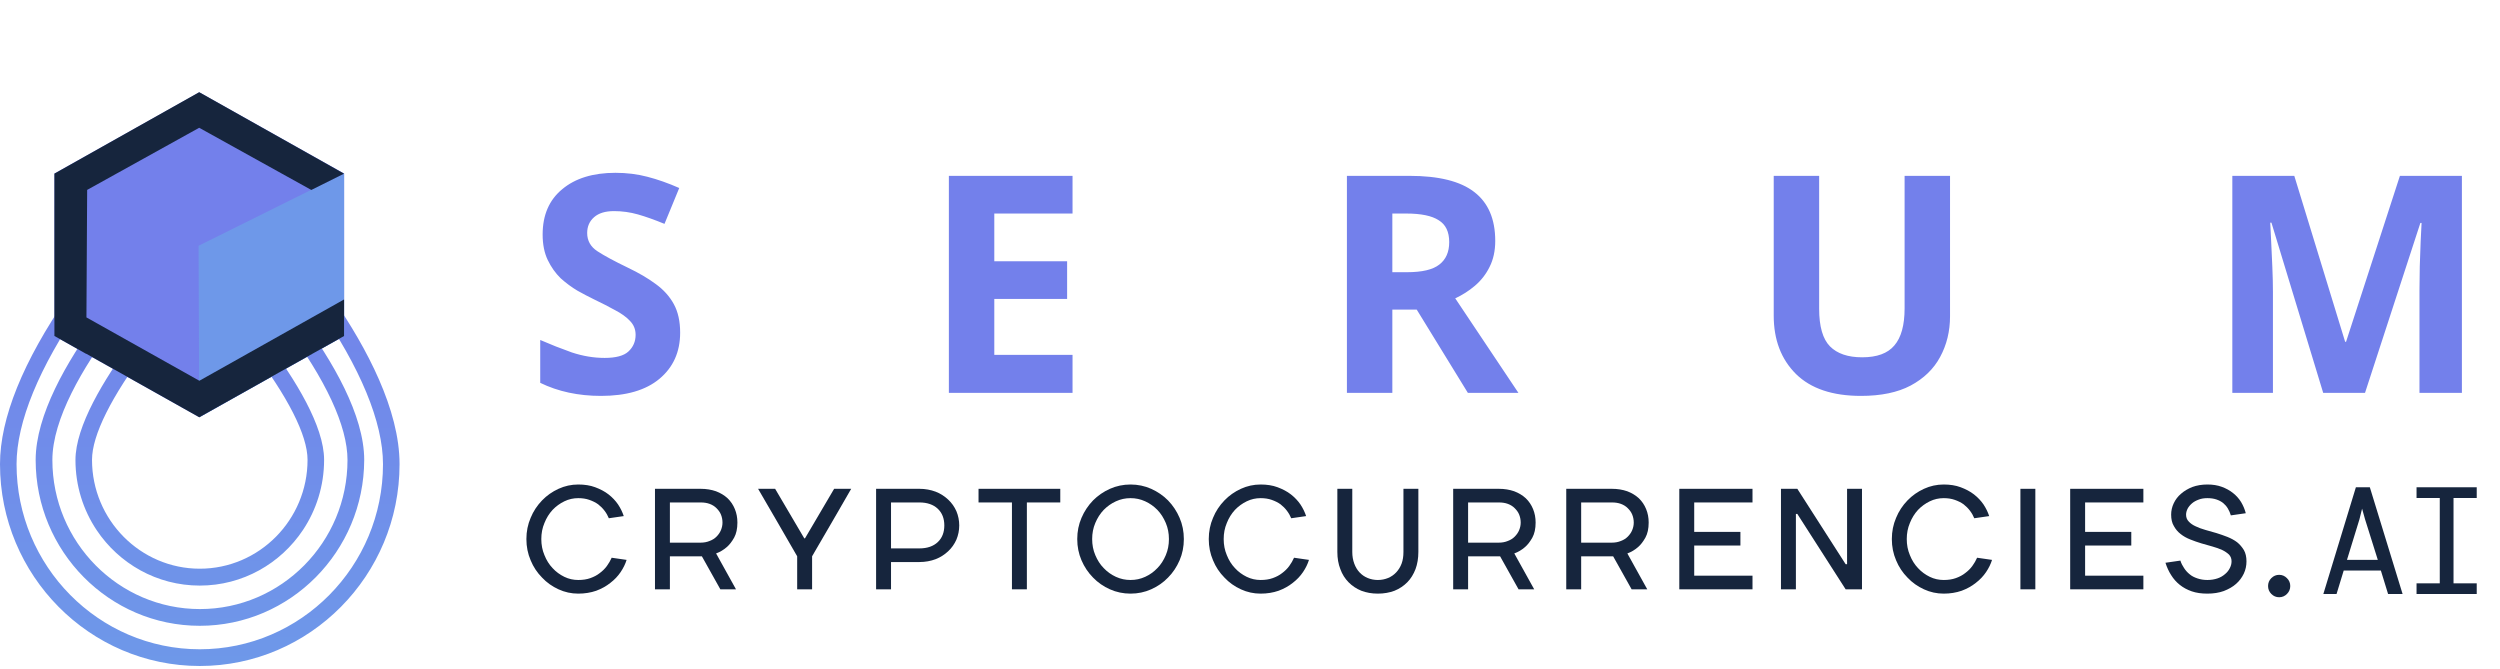
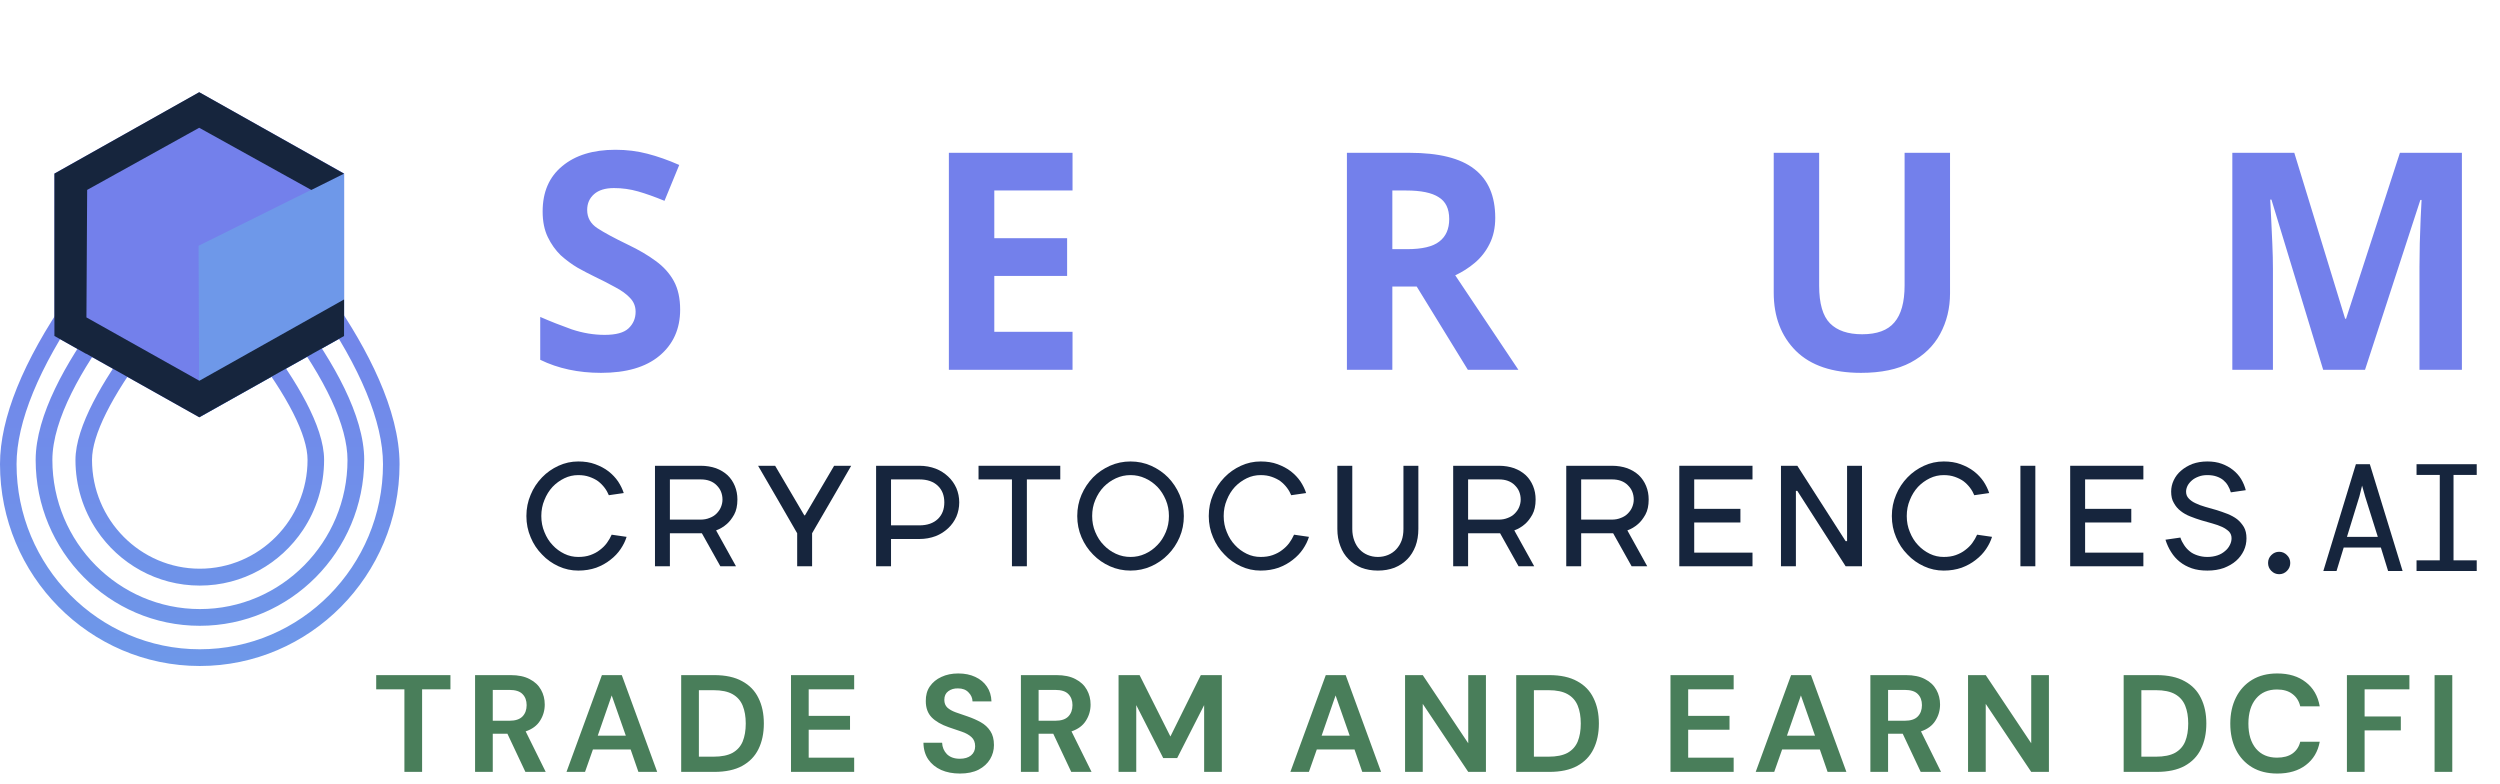
- <svg xmlns="http://www.w3.org/2000/svg" width="217" height="58" viewBox="0 0 217 58" fill="none">
+ <svg xmlns="http://www.w3.org/2000/svg" width="217" height="68" viewBox="0 0 217 68" fill="none">
  <path fill-rule="evenodd" clip-rule="evenodd" d="M0 40.291C0 49.95 7.779 57.808 17.341 57.808C26.902 57.808 34.681 49.95 34.681 40.291C34.681 30.828 23.323 18.908 22.84 18.406C22.564 18.113 22.108 18.113 21.817 18.392C21.527 18.671 21.527 19.132 21.804 19.425C21.831 19.453 24.719 22.467 27.565 26.557C31.282 31.903 33.244 36.648 33.244 40.291C33.244 49.154 26.115 56.357 17.341 56.357C8.567 56.357 1.437 49.141 1.437 40.291C1.437 36.648 3.385 31.903 7.074 26.557C9.893 22.467 12.753 19.453 12.781 19.425C13.057 19.132 13.057 18.671 12.767 18.392C12.477 18.113 12.021 18.113 11.745 18.406C11.62 18.531 8.788 21.518 5.9 25.706C1.99 31.386 0 36.3 0 40.291ZM17.34 54.319C9.479 54.319 3.095 47.857 3.095 39.929C3.095 32.168 13.817 21.337 14.273 20.89C14.549 20.611 15.019 20.611 15.296 20.89C15.572 21.17 15.572 21.644 15.296 21.923L15.295 21.924C15.163 22.057 4.546 32.79 4.546 39.929C4.546 47.061 10.294 52.867 17.354 52.867C24.415 52.867 30.163 47.061 30.163 39.929C30.163 36.998 28.284 32.95 24.719 28.19C22.006 24.578 19.28 21.831 19.207 21.757L19.206 21.756C18.916 21.477 18.916 21.016 19.206 20.723C19.482 20.43 19.938 20.43 20.228 20.723C20.698 21.183 31.614 32.154 31.614 39.929C31.586 47.857 25.203 54.319 17.34 54.319ZM17.341 50.829C13.612 50.829 10.322 48.913 8.383 46.005C7.226 44.268 6.55 42.177 6.55 39.928C6.55 34.079 16.318 23.751 16.733 23.318L17.244 22.774L17.769 23.304C18.197 23.737 28.132 34.065 28.132 39.914C28.132 42.169 27.455 44.265 26.296 46.005C24.357 48.915 21.068 50.829 17.341 50.829ZM17.258 24.881C16.401 25.817 14.605 27.84 12.823 30.213C9.658 34.428 7.987 37.778 7.987 39.914C7.987 45.12 12.187 49.363 17.341 49.363C22.495 49.363 26.695 45.12 26.695 39.914C26.695 37.778 24.995 34.428 21.776 30.213C19.966 27.854 18.128 25.817 17.258 24.881Z" fill="url(#paint0_linear)" />
  <path d="M17.297 8.011L29.869 15.063V29.165L17.297 36.216L4.726 29.165V15.063L17.297 8.011Z" fill="#7380EB" />
  <path d="M17.236 21.333L29.867 15.06L29.87 29.161L17.293 36.226L17.236 21.333Z" fill="#6E98E9" />
  <path fill-rule="evenodd" clip-rule="evenodd" d="M17.29 11.09L27.022 16.488L29.861 15.074L17.299 8.008L17.29 8.013L17.28 8.008L4.718 15.074L4.725 15.078L4.723 29.162L7.485 30.718L7.485 30.635V30.704L17.304 36.222V36.214L29.864 29.166V27.587V25.993L17.304 33.05V33.049L7.502 27.551L7.565 16.488L7.561 16.486L17.29 11.09Z" fill="#16253D" />
-   <path d="M50.194 51.527C50.762 51.527 51.28 51.44 51.749 51.278C52.217 51.103 52.625 50.879 52.982 50.592C53.34 50.318 53.636 50.007 53.871 49.657C54.105 49.309 54.278 48.96 54.389 48.598L53.093 48.411C52.982 48.66 52.847 48.897 52.674 49.134C52.501 49.371 52.291 49.57 52.057 49.745C51.823 49.932 51.551 50.069 51.243 50.181C50.934 50.293 50.577 50.343 50.194 50.343C49.775 50.343 49.367 50.256 48.985 50.069C48.603 49.882 48.257 49.633 47.961 49.309C47.665 48.997 47.431 48.623 47.258 48.187C47.073 47.751 46.986 47.29 46.986 46.791C46.986 46.293 47.073 45.831 47.258 45.395C47.431 44.959 47.665 44.585 47.961 44.261C48.257 43.95 48.603 43.7 48.985 43.514C49.367 43.327 49.775 43.239 50.194 43.239C50.552 43.239 50.873 43.289 51.156 43.389C51.44 43.489 51.699 43.613 51.921 43.775C52.131 43.937 52.316 44.124 52.477 44.336C52.637 44.548 52.76 44.772 52.847 44.984L54.142 44.797C54.031 44.461 53.871 44.124 53.649 43.788C53.426 43.464 53.155 43.177 52.822 42.915C52.489 42.654 52.094 42.454 51.662 42.292C51.23 42.13 50.737 42.055 50.194 42.055C49.59 42.055 49.022 42.18 48.479 42.429C47.936 42.678 47.455 43.015 47.048 43.439C46.629 43.875 46.295 44.373 46.061 44.947C45.814 45.52 45.691 46.131 45.691 46.791C45.691 47.452 45.814 48.062 46.061 48.636C46.295 49.209 46.629 49.707 47.048 50.131C47.455 50.567 47.936 50.904 48.479 51.153C49.022 51.402 49.59 51.527 50.194 51.527Z" fill="#16253D" />
-   <path fill-rule="evenodd" clip-rule="evenodd" d="M58.147 48.287H60.923L62.527 51.153H63.884L62.157 48.038C62.502 47.913 62.811 47.726 63.082 47.489C63.317 47.29 63.526 47.016 63.724 46.666C63.909 46.33 64.007 45.894 64.007 45.358C64.007 44.934 63.934 44.548 63.785 44.186C63.637 43.825 63.428 43.514 63.156 43.252C62.873 42.99 62.539 42.791 62.145 42.641C61.75 42.504 61.306 42.429 60.825 42.429H56.852V51.153H58.147V48.287ZM60.8 47.103H58.147V43.613H60.825C61.108 43.613 61.367 43.651 61.602 43.738C61.836 43.825 62.034 43.95 62.194 44.112C62.354 44.274 62.49 44.448 62.576 44.66C62.663 44.872 62.712 45.109 62.712 45.358C62.712 45.595 62.663 45.807 62.576 46.019C62.49 46.23 62.354 46.417 62.194 46.579C62.034 46.741 61.836 46.866 61.602 46.953C61.367 47.053 61.096 47.103 60.8 47.103Z" fill="#16253D" />
-   <path d="M70.49 48.287V51.153H69.195V48.287C68.639 47.327 68.072 46.343 67.504 45.358C66.924 44.373 66.357 43.401 65.802 42.429H67.282L69.811 46.729H69.873L72.402 42.429H73.883C73.532 43.042 73.177 43.656 72.82 44.272L72.82 44.273L72.819 44.275C72.611 44.634 72.401 44.995 72.192 45.358C71.696 46.201 71.209 47.044 70.73 47.871L70.49 48.287Z" fill="#16253D" />
-   <path fill-rule="evenodd" clip-rule="evenodd" d="M83.262 45.607C83.262 45.171 83.176 44.76 83.016 44.373C82.843 43.987 82.609 43.651 82.3 43.364C81.992 43.077 81.634 42.84 81.214 42.678C80.783 42.517 80.314 42.429 79.808 42.429H76.045V51.153H77.341V48.785H79.808C80.314 48.785 80.783 48.698 81.214 48.536C81.634 48.374 81.992 48.137 82.3 47.85C82.609 47.564 82.843 47.227 83.016 46.841C83.176 46.455 83.262 46.043 83.262 45.607ZM81.967 45.607C81.967 46.205 81.782 46.691 81.4 47.053C81.017 47.414 80.487 47.601 79.808 47.601H77.341V43.613H79.808C80.487 43.613 81.017 43.8 81.4 44.161C81.782 44.523 81.967 45.009 81.967 45.607Z" fill="#16253D" />
-   <path d="M87.837 43.613H84.937V42.429H92.032V43.613H89.132V51.153H87.837V43.613Z" fill="#16253D" />
-   <path fill-rule="evenodd" clip-rule="evenodd" d="M102.758 46.791C102.758 46.131 102.635 45.52 102.388 44.947C102.141 44.373 101.808 43.875 101.389 43.439C100.969 43.015 100.476 42.678 99.92 42.429C99.366 42.18 98.761 42.055 98.131 42.055C97.502 42.055 96.898 42.18 96.343 42.429C95.787 42.678 95.294 43.015 94.875 43.439C94.455 43.875 94.122 44.373 93.875 44.947C93.628 45.52 93.505 46.131 93.505 46.791C93.505 47.452 93.628 48.062 93.875 48.636C94.122 49.209 94.455 49.707 94.875 50.131C95.294 50.567 95.787 50.904 96.343 51.153C96.898 51.402 97.502 51.527 98.131 51.527C98.761 51.527 99.366 51.402 99.92 51.153C100.476 50.904 100.969 50.567 101.389 50.131C101.808 49.707 102.141 49.209 102.388 48.636C102.635 48.062 102.758 47.452 102.758 46.791ZM94.8 46.791C94.8 46.293 94.887 45.831 95.072 45.395C95.257 44.959 95.492 44.585 95.8 44.261C96.108 43.95 96.454 43.7 96.861 43.514C97.268 43.327 97.687 43.239 98.131 43.239C98.575 43.239 98.995 43.327 99.402 43.514C99.81 43.7 100.155 43.95 100.463 44.261C100.772 44.585 101.006 44.959 101.191 45.395C101.376 45.831 101.463 46.293 101.463 46.791C101.463 47.29 101.376 47.751 101.191 48.187C101.006 48.623 100.772 48.997 100.463 49.309C100.155 49.633 99.81 49.882 99.402 50.069C98.995 50.256 98.575 50.343 98.131 50.343C97.687 50.343 97.268 50.256 96.861 50.069C96.454 49.882 96.108 49.633 95.8 49.309C95.492 48.997 95.257 48.623 95.072 48.187C94.887 47.751 94.8 47.29 94.8 46.791Z" fill="#16253D" />
-   <path d="M110.978 51.278C110.51 51.44 109.992 51.527 109.424 51.527C108.819 51.527 108.252 51.402 107.709 51.153C107.167 50.904 106.685 50.567 106.279 50.131C105.859 49.707 105.525 49.209 105.291 48.636C105.044 48.062 104.921 47.452 104.921 46.791C104.921 46.131 105.044 45.52 105.291 44.947C105.525 44.373 105.859 43.875 106.279 43.439C106.685 43.015 107.167 42.678 107.709 42.429C108.252 42.18 108.819 42.055 109.424 42.055C109.967 42.055 110.461 42.13 110.892 42.292C111.324 42.454 111.719 42.654 112.052 42.915C112.385 43.177 112.657 43.464 112.879 43.788C113.101 44.124 113.261 44.461 113.372 44.797L112.077 44.984C111.991 44.772 111.867 44.548 111.707 44.336C111.546 44.124 111.361 43.937 111.151 43.775C110.929 43.613 110.67 43.489 110.386 43.389C110.103 43.289 109.782 43.239 109.424 43.239C109.005 43.239 108.597 43.327 108.215 43.514C107.833 43.7 107.487 43.95 107.191 44.261C106.895 44.585 106.66 44.959 106.488 45.395C106.303 45.831 106.216 46.293 106.216 46.791C106.216 47.29 106.303 47.751 106.488 48.187C106.66 48.623 106.895 48.997 107.191 49.309C107.487 49.633 107.833 49.882 108.215 50.069C108.597 50.256 109.005 50.343 109.424 50.343C109.806 50.343 110.164 50.293 110.472 50.181C110.781 50.069 111.052 49.932 111.287 49.745C111.521 49.57 111.731 49.371 111.904 49.134C112.077 48.897 112.213 48.66 112.323 48.411L113.618 48.598C113.508 48.96 113.335 49.309 113.101 49.657C112.866 50.007 112.57 50.318 112.213 50.592C111.855 50.879 111.448 51.103 110.978 51.278Z" fill="#16253D" />
-   <path d="M119.598 50.343C119.277 50.343 118.981 50.281 118.71 50.169C118.438 50.056 118.204 49.894 118.007 49.682C117.809 49.471 117.661 49.221 117.55 48.922C117.439 48.623 117.378 48.287 117.378 47.913V42.429H116.082V47.913C116.082 48.461 116.169 48.96 116.341 49.396C116.501 49.844 116.749 50.231 117.057 50.542C117.365 50.854 117.735 51.103 118.167 51.278C118.599 51.44 119.067 51.527 119.598 51.527C120.129 51.527 120.61 51.44 121.041 51.278C121.474 51.103 121.843 50.854 122.152 50.542C122.461 50.231 122.695 49.844 122.868 49.396C123.028 48.96 123.114 48.461 123.114 47.913V42.429H121.819V47.913C121.819 48.287 121.769 48.623 121.659 48.922C121.547 49.221 121.387 49.471 121.19 49.682C120.992 49.894 120.758 50.056 120.487 50.169C120.215 50.281 119.919 50.343 119.598 50.343Z" fill="#16253D" />
-   <path fill-rule="evenodd" clip-rule="evenodd" d="M130.208 48.287H127.431V51.153H126.136V42.429H130.109C130.59 42.429 131.034 42.504 131.429 42.641C131.824 42.791 132.157 42.99 132.441 43.252C132.712 43.514 132.922 43.825 133.07 44.186C133.218 44.548 133.292 44.934 133.292 45.358C133.292 45.894 133.193 46.33 133.008 46.666C132.811 47.016 132.601 47.29 132.367 47.489C132.096 47.726 131.787 47.913 131.441 48.038L133.169 51.153H131.811L130.208 48.287ZM127.431 47.103H130.084C130.381 47.103 130.652 47.053 130.886 46.953C131.12 46.866 131.318 46.741 131.478 46.579C131.639 46.417 131.775 46.23 131.861 46.019C131.947 45.807 131.997 45.595 131.997 45.358C131.997 45.109 131.947 44.872 131.861 44.66C131.775 44.448 131.639 44.274 131.478 44.112C131.318 43.95 131.12 43.825 130.886 43.738C130.652 43.651 130.393 43.613 130.109 43.613H127.431V47.103Z" fill="#16253D" />
-   <path fill-rule="evenodd" clip-rule="evenodd" d="M137.245 48.287H140.021L141.625 51.153H142.982L141.255 48.038C141.601 47.913 141.909 47.726 142.18 47.489C142.414 47.29 142.624 47.016 142.821 46.666C143.006 46.33 143.105 45.894 143.105 45.358C143.105 44.934 143.032 44.548 142.883 44.186C142.735 43.825 142.525 43.514 142.254 43.252C141.97 42.99 141.637 42.791 141.243 42.641C140.847 42.504 140.403 42.429 139.922 42.429H135.95V51.153H137.245V48.287ZM139.897 47.103H137.245V43.613H139.922C140.206 43.613 140.465 43.651 140.7 43.738C140.934 43.825 141.131 43.95 141.291 44.112C141.452 44.274 141.588 44.448 141.674 44.66C141.761 44.872 141.81 45.109 141.81 45.358C141.81 45.595 141.761 45.807 141.674 46.019C141.588 46.23 141.452 46.417 141.291 46.579C141.131 46.741 140.934 46.866 140.7 46.953C140.465 47.053 140.194 47.103 139.897 47.103Z" fill="#16253D" />
-   <path d="M147.058 49.969H152.117V51.153H145.763V42.429H152.117V43.613H147.058V46.168H151.068V47.352H147.058V49.969Z" fill="#16253D" />
-   <path d="M160.202 48.972L156.008 42.429H154.588V51.153H155.884V44.61H156.008L160.202 51.153H161.621V42.429H160.326V48.972H160.202Z" fill="#16253D" />
-   <path d="M170.269 51.278C169.8 51.44 169.282 51.527 168.715 51.527C168.11 51.527 167.543 51.402 167 51.153C166.457 50.904 165.975 50.567 165.568 50.131C165.149 49.707 164.816 49.209 164.581 48.636C164.335 48.062 164.212 47.452 164.212 46.791C164.212 46.131 164.335 45.52 164.581 44.947C164.816 44.373 165.149 43.875 165.568 43.439C165.975 43.015 166.457 42.678 167 42.429C167.543 42.18 168.11 42.055 168.715 42.055C169.257 42.055 169.751 42.13 170.183 42.292C170.614 42.454 171.009 42.654 171.342 42.915C171.676 43.177 171.947 43.464 172.169 43.788C172.391 44.124 172.551 44.461 172.662 44.797L171.367 44.984C171.281 44.772 171.157 44.548 170.997 44.336C170.836 44.124 170.651 43.937 170.441 43.775C170.219 43.613 169.961 43.489 169.676 43.389C169.393 43.289 169.073 43.239 168.715 43.239C168.295 43.239 167.888 43.327 167.505 43.514C167.123 43.7 166.778 43.95 166.481 44.261C166.185 44.585 165.951 44.959 165.778 45.395C165.593 45.831 165.507 46.293 165.507 46.791C165.507 47.29 165.593 47.751 165.778 48.187C165.951 48.623 166.185 48.997 166.481 49.309C166.778 49.633 167.123 49.882 167.505 50.069C167.888 50.256 168.295 50.343 168.715 50.343C169.097 50.343 169.454 50.293 169.763 50.181C170.071 50.069 170.342 49.932 170.577 49.745C170.812 49.57 171.021 49.371 171.194 49.134C171.367 48.897 171.503 48.66 171.613 48.411L172.909 48.598C172.798 48.96 172.626 49.309 172.391 49.657C172.156 50.007 171.861 50.318 171.503 50.592C171.145 50.879 170.738 51.103 170.269 51.278Z" fill="#16253D" />
-   <path d="M176.668 42.429H175.372V51.153H176.668V42.429Z" fill="#16253D" />
-   <path d="M180.987 49.969H186.045V51.153H179.692V42.429H186.045V43.613H180.987V46.168H184.996V47.352H180.987V49.969Z" fill="#16253D" />
-   <path d="M193.699 48.723C193.699 48.922 193.649 49.122 193.55 49.309C193.452 49.508 193.317 49.682 193.132 49.832C192.946 49.994 192.737 50.119 192.477 50.206C192.218 50.293 191.923 50.343 191.602 50.343C191.281 50.343 190.997 50.293 190.738 50.206C190.479 50.119 190.244 50.007 190.059 49.844C189.874 49.695 189.714 49.52 189.578 49.309C189.443 49.109 189.331 48.897 189.258 48.66L187.962 48.847C188.085 49.234 188.245 49.595 188.456 49.919C188.665 50.256 188.912 50.53 189.208 50.767C189.504 51.004 189.85 51.191 190.244 51.328C190.639 51.465 191.096 51.527 191.602 51.527C192.132 51.527 192.601 51.452 193.02 51.303C193.44 51.141 193.798 50.941 194.093 50.679C194.377 50.43 194.599 50.131 194.76 49.795C194.92 49.458 194.994 49.097 194.994 48.723C194.994 48.337 194.92 48.013 194.772 47.751C194.612 47.489 194.414 47.252 194.18 47.065C193.933 46.878 193.649 46.729 193.341 46.604C193.02 46.48 192.699 46.367 192.379 46.268C192.164 46.212 191.954 46.15 191.749 46.09L191.748 46.089C191.635 46.057 191.525 46.024 191.417 45.994C191.096 45.906 190.812 45.794 190.577 45.682C190.331 45.57 190.133 45.433 189.986 45.271C189.825 45.109 189.751 44.909 189.751 44.672C189.751 44.498 189.8 44.324 189.887 44.149C189.973 43.987 190.109 43.825 190.269 43.688C190.43 43.551 190.615 43.451 190.849 43.364C191.071 43.277 191.318 43.239 191.602 43.239C191.897 43.239 192.156 43.277 192.379 43.352C192.601 43.426 192.798 43.526 192.971 43.663C193.132 43.8 193.267 43.95 193.378 44.137C193.489 44.324 193.576 44.523 193.637 44.735L194.933 44.548C194.847 44.211 194.711 43.887 194.526 43.576C194.34 43.277 194.106 43.015 193.822 42.791C193.539 42.566 193.218 42.392 192.847 42.255C192.477 42.118 192.058 42.055 191.602 42.055C191.12 42.055 190.688 42.13 190.306 42.267C189.924 42.417 189.59 42.616 189.319 42.853C189.036 43.09 188.825 43.376 188.678 43.688C188.529 44 188.456 44.336 188.456 44.672C188.456 45.059 188.529 45.395 188.69 45.657C188.838 45.931 189.036 46.168 189.282 46.355C189.516 46.542 189.8 46.704 190.121 46.828C190.43 46.953 190.751 47.065 191.083 47.165C191.404 47.265 191.725 47.352 192.045 47.439C192.354 47.526 192.638 47.626 192.884 47.738C193.119 47.85 193.317 47.988 193.477 48.137C193.625 48.299 193.699 48.486 193.699 48.723Z" fill="#16253D" />
-   <path d="M197.83 51.841C197.567 51.841 197.34 51.745 197.151 51.554C196.962 51.363 196.868 51.134 196.868 50.868C196.868 50.597 196.962 50.368 197.151 50.181C197.344 49.99 197.57 49.895 197.83 49.895C198.091 49.895 198.315 49.99 198.504 50.181C198.698 50.368 198.794 50.597 198.794 50.868C198.794 51.134 198.699 51.363 198.51 51.554C198.321 51.745 198.095 51.841 197.83 51.841ZM202.812 51.56H201.666L204.491 42.295H205.702L208.545 51.56H207.286L206.66 49.525H203.433L202.812 51.56ZM203.717 48.599H206.394L205.289 45.083L205.029 44.152L204.798 45.083L203.717 48.599ZM209.756 51.56V50.635H211.772V43.227H209.756V42.295H214.98V43.227H212.966V50.635H214.98V51.56H209.756Z" fill="#16253D" />
-   <path d="M59.037 28.877C59.037 30.548 58.436 31.885 57.234 32.887C56.051 33.872 54.362 34.364 52.168 34.364C50.2 34.364 48.442 33.986 46.892 33.23V29.51C47.78 29.897 48.694 30.258 49.635 30.592C50.592 30.909 51.541 31.067 52.481 31.067C53.456 31.067 54.144 30.882 54.544 30.513C54.962 30.126 55.171 29.642 55.171 29.062C55.171 28.587 55.006 28.182 54.675 27.848C54.362 27.514 53.935 27.206 53.395 26.925C52.856 26.626 52.237 26.309 51.541 25.975C51.106 25.764 50.636 25.518 50.131 25.236C49.626 24.937 49.138 24.577 48.668 24.155C48.216 23.715 47.841 23.187 47.545 22.572C47.249 21.956 47.101 21.217 47.101 20.356C47.101 18.667 47.667 17.357 48.799 16.425C49.931 15.475 51.471 15 53.422 15C54.397 15 55.319 15.114 56.19 15.343C57.078 15.572 58.001 15.897 58.958 16.319L57.678 19.432C56.825 19.081 56.059 18.808 55.38 18.614C54.701 18.421 54.005 18.324 53.291 18.324C52.542 18.324 51.968 18.5 51.567 18.852C51.167 19.203 50.967 19.661 50.967 20.224C50.967 20.892 51.263 21.42 51.855 21.807C52.446 22.194 53.326 22.669 54.492 23.231C55.45 23.689 56.26 24.163 56.921 24.656C57.6 25.148 58.123 25.729 58.488 26.397C58.854 27.066 59.037 27.892 59.037 28.877ZM93.096 34.101H82.362V15.264H93.096V18.535H86.305V22.677H92.626V25.949H86.305V30.803H93.096V34.101ZM122.344 15.264C124.886 15.264 126.758 15.73 127.959 16.662C129.178 17.594 129.787 19.01 129.787 20.91C129.787 21.771 129.622 22.528 129.291 23.178C128.978 23.812 128.551 24.357 128.011 24.814C127.49 25.254 126.923 25.614 126.314 25.896L131.798 34.101H127.411L122.971 26.872H120.855V34.101H116.912V15.264H122.344ZM122.057 18.535H120.855V23.627H122.136C123.441 23.627 124.372 23.407 124.929 22.967C125.505 22.528 125.792 21.877 125.792 21.015C125.792 20.118 125.487 19.485 124.877 19.116C124.285 18.729 123.345 18.535 122.057 18.535ZM169.263 27.452C169.263 28.754 168.975 29.932 168.401 30.988C167.844 32.025 166.99 32.852 165.841 33.468C164.71 34.066 163.273 34.364 161.532 34.364C159.06 34.364 157.18 33.731 155.891 32.465C154.603 31.181 153.959 29.493 153.959 27.4V15.264H157.902V26.793C157.902 28.341 158.216 29.431 158.842 30.064C159.469 30.697 160.4 31.014 161.636 31.014C162.925 31.014 163.857 30.671 164.431 29.985C165.023 29.299 165.319 28.226 165.319 26.767V15.264H169.263V27.452ZM201.653 34.101L197.161 19.327H197.056C197.073 19.678 197.099 20.206 197.135 20.91C197.169 21.613 197.204 22.369 197.239 23.178C197.274 23.97 197.291 24.691 197.291 25.342V34.101H193.766V15.264H199.145L203.559 29.669H203.637L208.312 15.264H213.693V34.101H210.01V25.183C210.01 24.585 210.019 23.9 210.036 23.126C210.071 22.352 210.097 21.622 210.114 20.936C210.149 20.233 210.175 19.705 210.193 19.353H210.088L205.283 34.101H201.653Z" fill="#7380EB" />
+   <path d="M50.194 49.527C50.762 49.527 51.28 49.44 51.749 49.278C52.217 49.103 52.625 48.879 52.982 48.592C53.34 48.318 53.636 48.007 53.871 47.657C54.105 47.309 54.278 46.96 54.389 46.598L53.093 46.411C52.982 46.66 52.847 46.897 52.674 47.134C52.501 47.371 52.291 47.57 52.057 47.745C51.823 47.932 51.551 48.069 51.243 48.181C50.934 48.293 50.577 48.343 50.194 48.343C49.775 48.343 49.367 48.256 48.985 48.069C48.603 47.882 48.257 47.633 47.961 47.309C47.665 46.997 47.431 46.623 47.258 46.187C47.073 45.751 46.986 45.29 46.986 44.791C46.986 44.293 47.073 43.831 47.258 43.395C47.431 42.959 47.665 42.585 47.961 42.261C48.257 41.95 48.603 41.7 48.985 41.514C49.367 41.327 49.775 41.239 50.194 41.239C50.552 41.239 50.873 41.289 51.156 41.389C51.44 41.489 51.699 41.613 51.921 41.775C52.131 41.937 52.316 42.124 52.477 42.336C52.637 42.548 52.76 42.772 52.847 42.984L54.142 42.797C54.031 42.461 53.871 42.124 53.649 41.788C53.426 41.464 53.155 41.177 52.822 40.915C52.489 40.654 52.094 40.454 51.662 40.292C51.23 40.13 50.737 40.055 50.194 40.055C49.59 40.055 49.022 40.18 48.479 40.429C47.936 40.678 47.455 41.015 47.048 41.439C46.629 41.875 46.295 42.373 46.061 42.947C45.814 43.52 45.691 44.131 45.691 44.791C45.691 45.452 45.814 46.062 46.061 46.636C46.295 47.209 46.629 47.707 47.048 48.131C47.455 48.567 47.936 48.904 48.479 49.153C49.022 49.402 49.59 49.527 50.194 49.527Z" fill="#16253D" />
+   <path fill-rule="evenodd" clip-rule="evenodd" d="M58.147 46.287H60.923L62.527 49.153H63.884L62.157 46.038C62.502 45.913 62.811 45.726 63.082 45.489C63.317 45.29 63.526 45.016 63.724 44.666C63.909 44.33 64.007 43.894 64.007 43.358C64.007 42.934 63.934 42.548 63.785 42.186C63.637 41.825 63.428 41.514 63.156 41.252C62.873 40.99 62.539 40.791 62.145 40.641C61.75 40.504 61.306 40.429 60.825 40.429H56.852V49.153H58.147V46.287ZM60.8 45.103H58.147V41.613H60.825C61.108 41.613 61.367 41.651 61.602 41.738C61.836 41.825 62.034 41.95 62.194 42.112C62.354 42.274 62.49 42.448 62.576 42.66C62.663 42.872 62.712 43.109 62.712 43.358C62.712 43.595 62.663 43.807 62.576 44.019C62.49 44.23 62.354 44.417 62.194 44.579C62.034 44.741 61.836 44.866 61.602 44.953C61.367 45.053 61.096 45.103 60.8 45.103Z" fill="#16253D" />
+   <path d="M70.49 46.287V49.153H69.195V46.287C68.639 45.327 68.072 44.343 67.504 43.358C66.924 42.373 66.357 41.401 65.802 40.429H67.282L69.811 44.729H69.873L72.402 40.429H73.883C73.532 41.042 73.177 41.656 72.82 42.272L72.82 42.273L72.819 42.275C72.611 42.634 72.401 42.995 72.192 43.358C71.696 44.201 71.209 45.044 70.73 45.871L70.49 46.287Z" fill="#16253D" />
+   <path fill-rule="evenodd" clip-rule="evenodd" d="M83.262 43.607C83.262 43.171 83.176 42.76 83.016 42.373C82.843 41.987 82.609 41.651 82.3 41.364C81.992 41.077 81.634 40.84 81.214 40.678C80.783 40.517 80.314 40.429 79.808 40.429H76.045V49.153H77.341V46.785H79.808C80.314 46.785 80.783 46.698 81.214 46.536C81.634 46.374 81.992 46.137 82.3 45.85C82.609 45.564 82.843 45.227 83.016 44.841C83.176 44.455 83.262 44.043 83.262 43.607ZM81.967 43.607C81.967 44.205 81.782 44.691 81.4 45.053C81.017 45.414 80.487 45.601 79.808 45.601H77.341V41.613H79.808C80.487 41.613 81.017 41.8 81.4 42.161C81.782 42.523 81.967 43.009 81.967 43.607Z" fill="#16253D" />
+   <path d="M87.837 41.613H84.937V40.429H92.032V41.613H89.132V49.153H87.837V41.613Z" fill="#16253D" />
+   <path fill-rule="evenodd" clip-rule="evenodd" d="M102.758 44.791C102.758 44.131 102.635 43.52 102.388 42.947C102.141 42.373 101.808 41.875 101.389 41.439C100.969 41.015 100.476 40.678 99.92 40.429C99.366 40.18 98.761 40.055 98.131 40.055C97.502 40.055 96.898 40.18 96.343 40.429C95.787 40.678 95.294 41.015 94.875 41.439C94.455 41.875 94.122 42.373 93.875 42.947C93.628 43.52 93.505 44.131 93.505 44.791C93.505 45.452 93.628 46.062 93.875 46.636C94.122 47.209 94.455 47.707 94.875 48.131C95.294 48.567 95.787 48.904 96.343 49.153C96.898 49.402 97.502 49.527 98.131 49.527C98.761 49.527 99.366 49.402 99.92 49.153C100.476 48.904 100.969 48.567 101.389 48.131C101.808 47.707 102.141 47.209 102.388 46.636C102.635 46.062 102.758 45.452 102.758 44.791ZM94.8 44.791C94.8 44.293 94.887 43.831 95.072 43.395C95.257 42.959 95.492 42.585 95.8 42.261C96.108 41.95 96.454 41.7 96.861 41.514C97.268 41.327 97.687 41.239 98.131 41.239C98.575 41.239 98.995 41.327 99.402 41.514C99.81 41.7 100.155 41.95 100.463 42.261C100.772 42.585 101.006 42.959 101.191 43.395C101.376 43.831 101.463 44.293 101.463 44.791C101.463 45.29 101.376 45.751 101.191 46.187C101.006 46.623 100.772 46.997 100.463 47.309C100.155 47.633 99.81 47.882 99.402 48.069C98.995 48.256 98.575 48.343 98.131 48.343C97.687 48.343 97.268 48.256 96.861 48.069C96.454 47.882 96.108 47.633 95.8 47.309C95.492 46.997 95.257 46.623 95.072 46.187C94.887 45.751 94.8 45.29 94.8 44.791Z" fill="#16253D" />
+   <path d="M110.978 49.278C110.51 49.44 109.992 49.527 109.424 49.527C108.819 49.527 108.252 49.402 107.709 49.153C107.167 48.904 106.685 48.567 106.279 48.131C105.859 47.707 105.525 47.209 105.291 46.636C105.044 46.062 104.921 45.452 104.921 44.791C104.921 44.131 105.044 43.52 105.291 42.947C105.525 42.373 105.859 41.875 106.279 41.439C106.685 41.015 107.167 40.678 107.709 40.429C108.252 40.18 108.819 40.055 109.424 40.055C109.967 40.055 110.461 40.13 110.892 40.292C111.324 40.454 111.719 40.654 112.052 40.915C112.385 41.177 112.657 41.464 112.879 41.788C113.101 42.124 113.261 42.461 113.372 42.797L112.077 42.984C111.991 42.772 111.867 42.548 111.707 42.336C111.546 42.124 111.361 41.937 111.151 41.775C110.929 41.613 110.67 41.489 110.386 41.389C110.103 41.289 109.782 41.239 109.424 41.239C109.005 41.239 108.597 41.327 108.215 41.514C107.833 41.7 107.487 41.95 107.191 42.261C106.895 42.585 106.66 42.959 106.488 43.395C106.303 43.831 106.216 44.293 106.216 44.791C106.216 45.29 106.303 45.751 106.488 46.187C106.66 46.623 106.895 46.997 107.191 47.309C107.487 47.633 107.833 47.882 108.215 48.069C108.597 48.256 109.005 48.343 109.424 48.343C109.806 48.343 110.164 48.293 110.472 48.181C110.781 48.069 111.052 47.932 111.287 47.745C111.521 47.57 111.731 47.371 111.904 47.134C112.077 46.897 112.213 46.66 112.323 46.411L113.618 46.598C113.508 46.96 113.335 47.309 113.101 47.657C112.866 48.007 112.57 48.318 112.213 48.592C111.855 48.879 111.448 49.103 110.978 49.278Z" fill="#16253D" />
+   <path d="M119.598 48.343C119.277 48.343 118.981 48.281 118.71 48.169C118.438 48.056 118.204 47.894 118.007 47.682C117.809 47.471 117.661 47.221 117.55 46.922C117.439 46.623 117.378 46.287 117.378 45.913V40.429H116.082V45.913C116.082 46.461 116.169 46.96 116.341 47.396C116.501 47.844 116.749 48.231 117.057 48.542C117.365 48.854 117.735 49.103 118.167 49.278C118.599 49.44 119.067 49.527 119.598 49.527C120.129 49.527 120.61 49.44 121.041 49.278C121.474 49.103 121.843 48.854 122.152 48.542C122.461 48.231 122.695 47.844 122.868 47.396C123.028 46.96 123.114 46.461 123.114 45.913V40.429H121.819V45.913C121.819 46.287 121.769 46.623 121.659 46.922C121.547 47.221 121.387 47.471 121.19 47.682C120.992 47.894 120.758 48.056 120.487 48.169C120.215 48.281 119.919 48.343 119.598 48.343Z" fill="#16253D" />
+   <path fill-rule="evenodd" clip-rule="evenodd" d="M130.208 46.287H127.431V49.153H126.136V40.429H130.109C130.59 40.429 131.034 40.504 131.429 40.641C131.824 40.791 132.157 40.99 132.441 41.252C132.712 41.514 132.922 41.825 133.07 42.186C133.218 42.548 133.292 42.934 133.292 43.358C133.292 43.894 133.193 44.33 133.008 44.666C132.811 45.016 132.601 45.29 132.367 45.489C132.096 45.726 131.787 45.913 131.441 46.038L133.169 49.153H131.811L130.208 46.287ZM127.431 45.103H130.084C130.381 45.103 130.652 45.053 130.886 44.953C131.12 44.866 131.318 44.741 131.478 44.579C131.639 44.417 131.775 44.23 131.861 44.019C131.947 43.807 131.997 43.595 131.997 43.358C131.997 43.109 131.947 42.872 131.861 42.66C131.775 42.448 131.639 42.274 131.478 42.112C131.318 41.95 131.12 41.825 130.886 41.738C130.652 41.651 130.393 41.613 130.109 41.613H127.431V45.103Z" fill="#16253D" />
+   <path fill-rule="evenodd" clip-rule="evenodd" d="M137.245 46.287H140.021L141.625 49.153H142.982L141.255 46.038C141.601 45.913 141.909 45.726 142.18 45.489C142.414 45.29 142.624 45.016 142.821 44.666C143.006 44.33 143.105 43.894 143.105 43.358C143.105 42.934 143.032 42.548 142.883 42.186C142.735 41.825 142.525 41.514 142.254 41.252C141.97 40.99 141.637 40.791 141.243 40.641C140.847 40.504 140.403 40.429 139.922 40.429H135.95V49.153H137.245V46.287ZM139.897 45.103H137.245V41.613H139.922C140.206 41.613 140.465 41.651 140.7 41.738C140.934 41.825 141.131 41.95 141.291 42.112C141.452 42.274 141.588 42.448 141.674 42.66C141.761 42.872 141.81 43.109 141.81 43.358C141.81 43.595 141.761 43.807 141.674 44.019C141.588 44.23 141.452 44.417 141.291 44.579C141.131 44.741 140.934 44.866 140.7 44.953C140.465 45.053 140.194 45.103 139.897 45.103Z" fill="#16253D" />
+   <path d="M147.058 47.969H152.117V49.153H145.763V40.429H152.117V41.613H147.058V44.168H151.068V45.352H147.058V47.969Z" fill="#16253D" />
+   <path d="M160.202 46.972L156.008 40.429H154.588V49.153H155.884V42.61H156.008L160.202 49.153H161.621V40.429H160.326V46.972H160.202Z" fill="#16253D" />
+   <path d="M170.269 49.278C169.8 49.44 169.282 49.527 168.715 49.527C168.11 49.527 167.543 49.402 167 49.153C166.457 48.904 165.975 48.567 165.568 48.131C165.149 47.707 164.816 47.209 164.581 46.636C164.335 46.062 164.212 45.452 164.212 44.791C164.212 44.131 164.335 43.52 164.581 42.947C164.816 42.373 165.149 41.875 165.568 41.439C165.975 41.015 166.457 40.678 167 40.429C167.543 40.18 168.11 40.055 168.715 40.055C169.257 40.055 169.751 40.13 170.183 40.292C170.614 40.454 171.009 40.654 171.342 40.915C171.676 41.177 171.947 41.464 172.169 41.788C172.391 42.124 172.551 42.461 172.662 42.797L171.367 42.984C171.281 42.772 171.157 42.548 170.997 42.336C170.836 42.124 170.651 41.937 170.441 41.775C170.219 41.613 169.961 41.489 169.676 41.389C169.393 41.289 169.073 41.239 168.715 41.239C168.295 41.239 167.888 41.327 167.505 41.514C167.123 41.7 166.778 41.95 166.481 42.261C166.185 42.585 165.951 42.959 165.778 43.395C165.593 43.831 165.507 44.293 165.507 44.791C165.507 45.29 165.593 45.751 165.778 46.187C165.951 46.623 166.185 46.997 166.481 47.309C166.778 47.633 167.123 47.882 167.505 48.069C167.888 48.256 168.295 48.343 168.715 48.343C169.097 48.343 169.454 48.293 169.763 48.181C170.071 48.069 170.342 47.932 170.577 47.745C170.812 47.57 171.021 47.371 171.194 47.134C171.367 46.897 171.503 46.66 171.613 46.411L172.909 46.598C172.798 46.96 172.626 47.309 172.391 47.657C172.156 48.007 171.861 48.318 171.503 48.592C171.145 48.879 170.738 49.103 170.269 49.278Z" fill="#16253D" />
+   <path d="M176.668 40.429H175.372V49.153H176.668V40.429Z" fill="#16253D" />
+   <path d="M180.987 47.969H186.045V49.153H179.692V40.429H186.045V41.613H180.987V44.168H184.996V45.352H180.987V47.969Z" fill="#16253D" />
+   <path d="M193.699 46.723C193.699 46.922 193.649 47.122 193.55 47.309C193.452 47.508 193.317 47.682 193.132 47.832C192.946 47.994 192.737 48.119 192.477 48.206C192.218 48.293 191.923 48.343 191.602 48.343C191.281 48.343 190.997 48.293 190.738 48.206C190.479 48.119 190.244 48.007 190.059 47.844C189.874 47.695 189.714 47.52 189.578 47.309C189.443 47.109 189.331 46.897 189.258 46.66L187.962 46.847C188.085 47.234 188.245 47.595 188.456 47.919C188.665 48.256 188.912 48.53 189.208 48.767C189.504 49.004 189.85 49.191 190.244 49.328C190.639 49.465 191.096 49.527 191.602 49.527C192.132 49.527 192.601 49.452 193.02 49.303C193.44 49.141 193.798 48.941 194.093 48.679C194.377 48.43 194.599 48.131 194.76 47.795C194.92 47.458 194.994 47.097 194.994 46.723C194.994 46.337 194.92 46.013 194.772 45.751C194.612 45.489 194.414 45.252 194.18 45.065C193.933 44.878 193.649 44.729 193.341 44.604C193.02 44.48 192.699 44.367 192.379 44.268C192.164 44.212 191.954 44.15 191.749 44.09L191.748 44.089C191.635 44.057 191.525 44.024 191.417 43.994C191.096 43.906 190.812 43.794 190.577 43.682C190.331 43.57 190.133 43.433 189.986 43.271C189.825 43.109 189.751 42.909 189.751 42.672C189.751 42.498 189.8 42.324 189.887 42.149C189.973 41.987 190.109 41.825 190.269 41.688C190.43 41.551 190.615 41.451 190.849 41.364C191.071 41.277 191.318 41.239 191.602 41.239C191.897 41.239 192.156 41.277 192.379 41.352C192.601 41.426 192.798 41.526 192.971 41.663C193.132 41.8 193.267 41.95 193.378 42.137C193.489 42.324 193.576 42.523 193.637 42.735L194.933 42.548C194.847 42.211 194.711 41.887 194.526 41.576C194.34 41.277 194.106 41.015 193.822 40.791C193.539 40.566 193.218 40.392 192.847 40.255C192.477 40.118 192.058 40.055 191.602 40.055C191.12 40.055 190.688 40.13 190.306 40.267C189.924 40.417 189.59 40.616 189.319 40.853C189.036 41.09 188.825 41.376 188.678 41.688C188.529 42 188.456 42.336 188.456 42.672C188.456 43.059 188.529 43.395 188.69 43.657C188.838 43.931 189.036 44.168 189.282 44.355C189.516 44.542 189.8 44.704 190.121 44.828C190.43 44.953 190.751 45.065 191.083 45.165C191.404 45.265 191.725 45.352 192.045 45.439C192.354 45.526 192.638 45.626 192.884 45.738C193.119 45.85 193.317 45.988 193.477 46.137C193.625 46.299 193.699 46.486 193.699 46.723Z" fill="#16253D" />
+   <path d="M197.83 49.841C197.567 49.841 197.34 49.745 197.151 49.554C196.962 49.363 196.868 49.134 196.868 48.868C196.868 48.597 196.962 48.368 197.151 48.181C197.344 47.99 197.57 47.895 197.83 47.895C198.091 47.895 198.315 47.99 198.504 48.181C198.698 48.368 198.794 48.597 198.794 48.868C198.794 49.134 198.699 49.363 198.51 49.554C198.321 49.745 198.095 49.841 197.83 49.841ZM202.812 49.56H201.666L204.491 40.295H205.702L208.545 49.56H207.286L206.66 47.525H203.433L202.812 49.56ZM203.717 46.599H206.394L205.289 43.083L205.029 42.152L204.798 43.083L203.717 46.599ZM209.756 49.56V48.635H211.772V41.227H209.756V40.295H214.98V41.227H212.966V48.635H214.98V49.56H209.756Z" fill="#16253D" />
+   <path d="M59.037 26.877C59.037 28.548 58.436 29.885 57.234 30.887C56.051 31.872 54.362 32.364 52.168 32.364C50.2 32.364 48.442 31.986 46.892 31.23V27.51C47.78 27.897 48.694 28.258 49.635 28.592C50.592 28.909 51.541 29.067 52.481 29.067C53.456 29.067 54.144 28.882 54.544 28.513C54.962 28.126 55.171 27.642 55.171 27.062C55.171 26.587 55.006 26.182 54.675 25.848C54.362 25.514 53.935 25.206 53.395 24.925C52.856 24.626 52.237 24.309 51.541 23.975C51.106 23.764 50.636 23.518 50.131 23.236C49.626 22.937 49.138 22.577 48.668 22.155C48.216 21.715 47.841 21.187 47.545 20.572C47.249 19.956 47.101 19.217 47.101 18.356C47.101 16.667 47.667 15.357 48.799 14.425C49.931 13.475 51.471 13 53.422 13C54.397 13 55.319 13.114 56.19 13.343C57.078 13.572 58.001 13.897 58.958 14.319L57.678 17.432C56.825 17.081 56.059 16.808 55.38 16.614C54.701 16.421 54.005 16.324 53.291 16.324C52.542 16.324 51.968 16.5 51.567 16.852C51.167 17.203 50.967 17.661 50.967 18.224C50.967 18.892 51.263 19.42 51.855 19.807C52.446 20.194 53.326 20.669 54.492 21.231C55.45 21.689 56.26 22.163 56.921 22.656C57.6 23.148 58.123 23.729 58.488 24.397C58.854 25.066 59.037 25.892 59.037 26.877ZM93.096 32.101H82.362V13.264H93.096V16.535H86.305V20.677H92.626V23.949H86.305V28.803H93.096V32.101ZM122.344 13.264C124.886 13.264 126.758 13.73 127.959 14.662C129.178 15.594 129.787 17.01 129.787 18.91C129.787 19.771 129.622 20.528 129.291 21.178C128.978 21.812 128.551 22.357 128.011 22.814C127.49 23.254 126.923 23.614 126.314 23.896L131.798 32.101H127.411L122.971 24.872H120.855V32.101H116.912V13.264H122.344ZM122.057 16.535H120.855V21.627H122.136C123.441 21.627 124.372 21.407 124.929 20.967C125.505 20.528 125.792 19.877 125.792 19.015C125.792 18.118 125.487 17.485 124.877 17.116C124.285 16.729 123.345 16.535 122.057 16.535ZM169.263 25.452C169.263 26.754 168.975 27.932 168.401 28.988C167.844 30.025 166.99 30.852 165.841 31.468C164.71 32.066 163.273 32.364 161.532 32.364C159.06 32.364 157.18 31.731 155.891 30.465C154.603 29.181 153.959 27.493 153.959 25.4V13.264H157.902V24.793C157.902 26.341 158.216 27.431 158.842 28.064C159.469 28.697 160.4 29.014 161.636 29.014C162.925 29.014 163.857 28.671 164.431 27.985C165.023 27.299 165.319 26.226 165.319 24.767V13.264H169.263V25.452ZM201.653 32.101L197.161 17.327H197.056C197.073 17.678 197.099 18.206 197.135 18.91C197.169 19.613 197.204 20.369 197.239 21.178C197.274 21.97 197.291 22.691 197.291 23.342V32.101H193.766V13.264H199.145L203.559 27.669H203.637L208.312 13.264H213.693V32.101H210.01V23.183C210.01 22.585 210.019 21.9 210.036 21.126C210.071 20.352 210.097 19.622 210.114 18.936C210.149 18.233 210.175 17.705 210.193 17.353H210.088L205.283 32.101H201.653Z" fill="#7380EB" />
+   <path d="M35.102 67V59.836H32.654V58.6H39.098V59.836H36.638V67H35.102ZM41.236 67V58.6H44.32C44.992 58.6 45.544 58.716 45.976 58.948C46.416 59.172 46.744 59.48 46.96 59.872C47.176 60.256 47.284 60.684 47.284 61.156C47.284 61.668 47.148 62.136 46.876 62.56C46.612 62.984 46.196 63.292 45.628 63.484L47.368 67H45.604L44.044 63.688H42.772V67H41.236ZM42.772 62.56H44.224C44.736 62.56 45.112 62.436 45.352 62.188C45.592 61.94 45.712 61.612 45.712 61.204C45.712 60.804 45.592 60.484 45.352 60.244C45.12 60.004 44.74 59.884 44.212 59.884H42.772V62.56ZM49.172 67L52.245 58.6H53.972L57.044 67H55.413L54.74 65.056H51.465L50.781 67H49.172ZM51.885 63.856H54.321L53.096 60.364L51.885 63.856ZM59.127 67V58.6H61.995C62.978 58.6 63.786 58.776 64.418 59.128C65.058 59.472 65.531 59.96 65.835 60.592C66.147 61.216 66.302 61.952 66.302 62.8C66.302 63.648 66.147 64.388 65.835 65.02C65.531 65.644 65.058 66.132 64.418 66.484C63.786 66.828 62.978 67 61.995 67H59.127ZM60.663 65.68H61.922C62.627 65.68 63.182 65.568 63.59 65.344C63.998 65.112 64.29 64.784 64.466 64.36C64.642 63.928 64.731 63.408 64.731 62.8C64.731 62.2 64.642 61.684 64.466 61.252C64.29 60.82 63.998 60.488 63.59 60.256C63.182 60.024 62.627 59.908 61.922 59.908H60.663V65.68ZM68.658 67V58.6H74.142V59.836H70.194V62.14H73.782V63.34H70.194V65.764H74.142V67H68.658ZM83.323 67.144C82.707 67.144 82.163 67.04 81.691 66.832C81.219 66.616 80.847 66.312 80.575 65.92C80.303 65.52 80.163 65.036 80.155 64.468H81.775C81.791 64.86 81.931 65.192 82.195 65.464C82.467 65.728 82.839 65.86 83.311 65.86C83.719 65.86 84.043 65.764 84.283 65.572C84.523 65.372 84.643 65.108 84.643 64.78C84.643 64.436 84.535 64.168 84.319 63.976C84.111 63.784 83.831 63.628 83.479 63.508C83.127 63.388 82.751 63.26 82.351 63.124C81.703 62.9 81.207 62.612 80.863 62.26C80.527 61.908 80.359 61.44 80.359 60.856C80.351 60.36 80.467 59.936 80.707 59.584C80.955 59.224 81.291 58.948 81.715 58.756C82.139 58.556 82.627 58.456 83.179 58.456C83.739 58.456 84.231 58.556 84.655 58.756C85.087 58.956 85.423 59.236 85.663 59.596C85.911 59.956 86.043 60.384 86.059 60.88H84.415C84.407 60.584 84.291 60.324 84.067 60.1C83.851 59.868 83.547 59.752 83.155 59.752C82.819 59.744 82.535 59.828 82.303 60.004C82.079 60.172 81.967 60.42 81.967 60.748C81.967 61.028 82.055 61.252 82.231 61.42C82.407 61.58 82.647 61.716 82.951 61.828C83.255 61.94 83.603 62.06 83.995 62.188C84.411 62.332 84.791 62.5 85.135 62.692C85.479 62.884 85.755 63.14 85.963 63.46C86.171 63.772 86.275 64.176 86.275 64.672C86.275 65.112 86.163 65.52 85.939 65.896C85.715 66.272 85.383 66.576 84.943 66.808C84.503 67.032 83.963 67.144 83.323 67.144ZM88.615 67V58.6H91.699C92.371 58.6 92.923 58.716 93.355 58.948C93.795 59.172 94.123 59.48 94.339 59.872C94.555 60.256 94.663 60.684 94.663 61.156C94.663 61.668 94.527 62.136 94.255 62.56C93.991 62.984 93.575 63.292 93.007 63.484L94.747 67H92.983L91.423 63.688H90.151V67H88.615ZM90.151 62.56H91.603C92.115 62.56 92.491 62.436 92.731 62.188C92.971 61.94 93.091 61.612 93.091 61.204C93.091 60.804 92.971 60.484 92.731 60.244C92.499 60.004 92.119 59.884 91.591 59.884H90.151V62.56ZM97.091 67V58.6H98.915L101.591 63.928L104.231 58.6H106.055V67H104.519V61.204L102.179 65.8H100.967L98.627 61.204V67H97.091ZM112.005 67L115.077 58.6H116.805L119.877 67H118.245L117.573 65.056H114.297L113.613 67H112.005ZM114.717 63.856H117.153L115.929 60.364L114.717 63.856ZM121.959 67V58.6H123.495L127.443 64.516V58.6H128.979V67H127.443L123.495 61.096V67H121.959ZM131.607 67V58.6H134.475C135.459 58.6 136.267 58.776 136.899 59.128C137.539 59.472 138.011 59.96 138.315 60.592C138.627 61.216 138.783 61.952 138.783 62.8C138.783 63.648 138.627 64.388 138.315 65.02C138.011 65.644 137.539 66.132 136.899 66.484C136.267 66.828 135.459 67 134.475 67H131.607ZM133.143 65.68H134.403C135.107 65.68 135.663 65.568 136.071 65.344C136.479 65.112 136.771 64.784 136.947 64.36C137.123 63.928 137.211 63.408 137.211 62.8C137.211 62.2 137.123 61.684 136.947 61.252C136.771 60.82 136.479 60.488 136.071 60.256C135.663 60.024 135.107 59.908 134.403 59.908H133.143V65.68ZM144.998 67V58.6H150.482V59.836H146.534V62.14H150.122V63.34H146.534V65.764H150.482V67H144.998ZM152.395 67L155.467 58.6H157.195L160.267 67H158.635L157.963 65.056H154.687L154.003 67H152.395ZM155.107 63.856H157.543L156.319 60.364L155.107 63.856ZM162.349 67V58.6H165.433C166.105 58.6 166.657 58.716 167.089 58.948C167.529 59.172 167.857 59.48 168.073 59.872C168.289 60.256 168.397 60.684 168.397 61.156C168.397 61.668 168.261 62.136 167.989 62.56C167.725 62.984 167.309 63.292 166.741 63.484L168.481 67H166.717L165.157 63.688H163.885V67H162.349ZM163.885 62.56H165.337C165.849 62.56 166.225 62.436 166.465 62.188C166.705 61.94 166.825 61.612 166.825 61.204C166.825 60.804 166.705 60.484 166.465 60.244C166.233 60.004 165.853 59.884 165.325 59.884H163.885V62.56ZM170.826 67V58.6H172.362L176.31 64.516V58.6H177.846V67H176.31L172.362 61.096V67H170.826ZM184.334 67V58.6H187.202C188.186 58.6 188.994 58.776 189.626 59.128C190.266 59.472 190.738 59.96 191.042 60.592C191.354 61.216 191.51 61.952 191.51 62.8C191.51 63.648 191.354 64.388 191.042 65.02C190.738 65.644 190.266 66.132 189.626 66.484C188.994 66.828 188.186 67 187.202 67H184.334ZM185.87 65.68H187.13C187.834 65.68 188.39 65.568 188.798 65.344C189.206 65.112 189.498 64.784 189.674 64.36C189.85 63.928 189.938 63.408 189.938 62.8C189.938 62.2 189.85 61.684 189.674 61.252C189.498 60.82 189.206 60.488 188.798 60.256C188.39 60.024 187.834 59.908 187.13 59.908H185.87V65.68ZM197.669 67.144C196.821 67.144 196.093 66.964 195.485 66.604C194.877 66.236 194.409 65.728 194.081 65.08C193.753 64.424 193.589 63.668 193.589 62.812C193.589 61.956 193.753 61.2 194.081 60.544C194.409 59.888 194.877 59.376 195.485 59.008C196.093 58.64 196.821 58.456 197.669 58.456C198.677 58.456 199.501 58.708 200.141 59.212C200.789 59.708 201.193 60.408 201.353 61.312H199.661C199.557 60.856 199.333 60.5 198.989 60.244C198.653 59.98 198.205 59.848 197.645 59.848C196.869 59.848 196.261 60.112 195.821 60.64C195.381 61.168 195.161 61.892 195.161 62.812C195.161 63.732 195.381 64.456 195.821 64.984C196.261 65.504 196.869 65.764 197.645 65.764C198.205 65.764 198.653 65.644 198.989 65.404C199.333 65.156 199.557 64.816 199.661 64.384H201.353C201.193 65.248 200.789 65.924 200.141 66.412C199.501 66.9 198.677 67.144 197.669 67.144ZM203.712 67V58.6H209.136V59.836H205.248V62.188H208.392V63.4H205.248V67H203.712ZM211.322 67V58.6H212.858V67H211.322Z" fill="#497E5A" />
  <defs>
    <linearGradient id="paint0_linear" x1="17.341" y1="57.804" x2="17.341" y2="18.182" gradientUnits="userSpaceOnUse">
      <stop stop-color="#6E98E9" />
      <stop offset="1" stop-color="#7380EB" />
    </linearGradient>
  </defs>
</svg>
